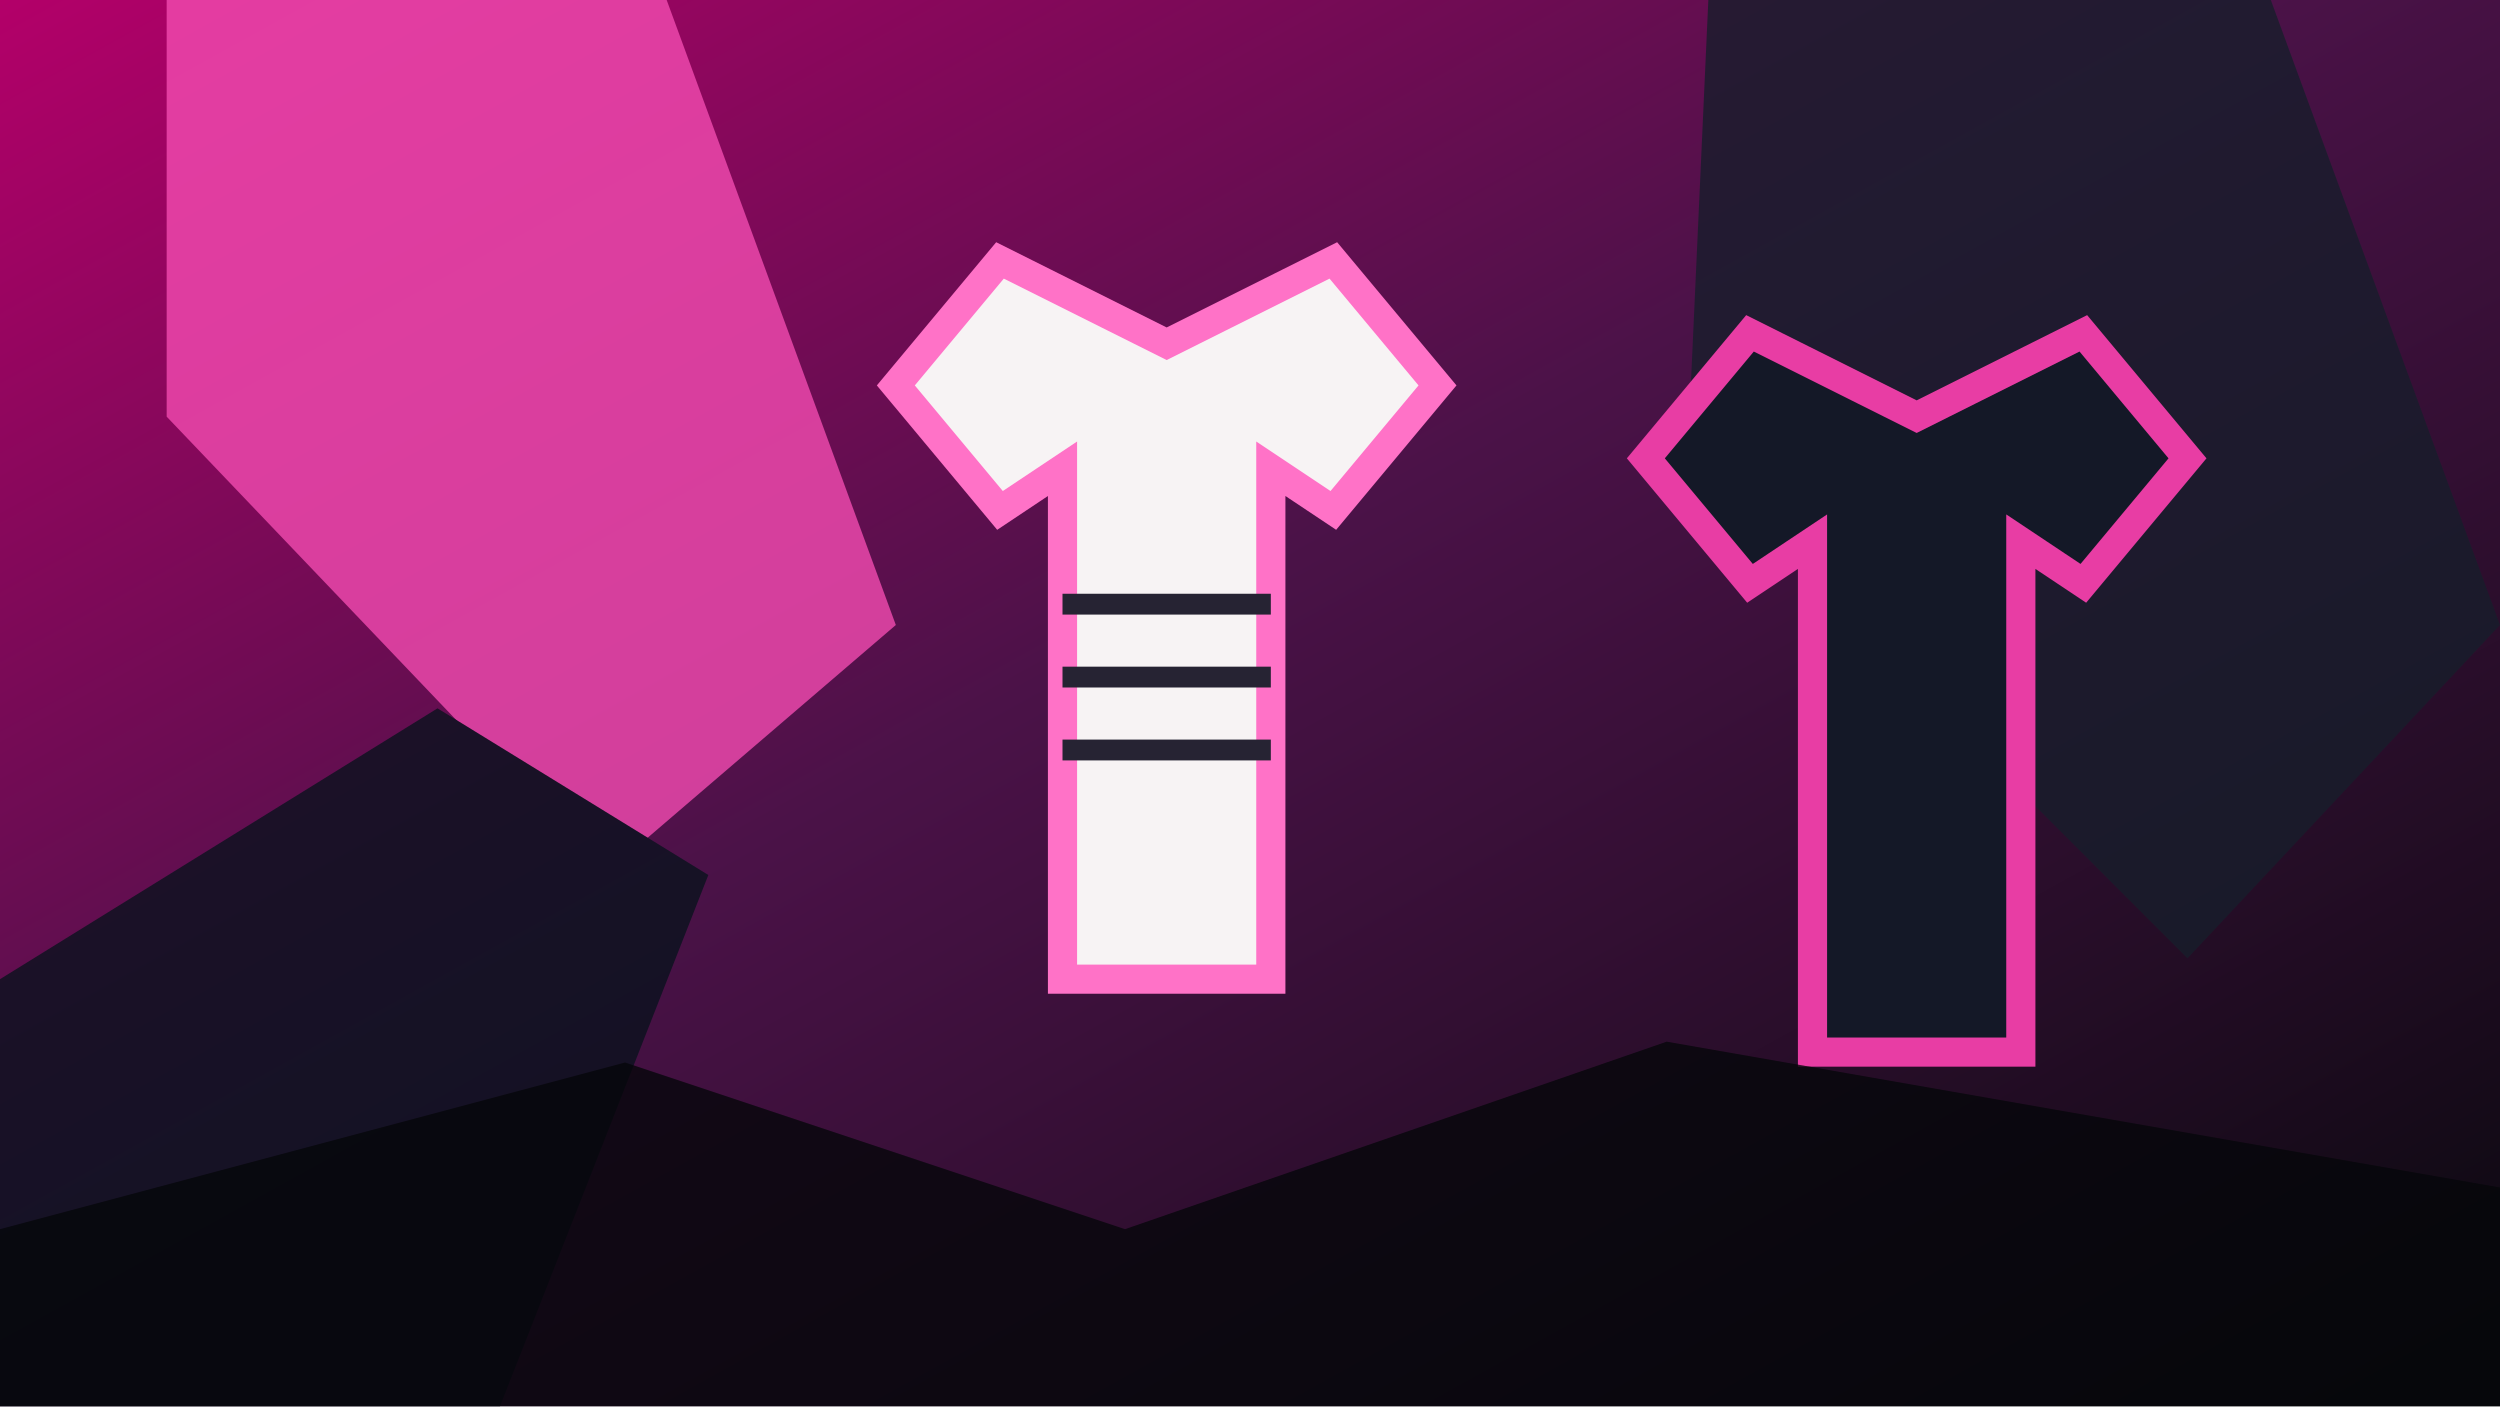
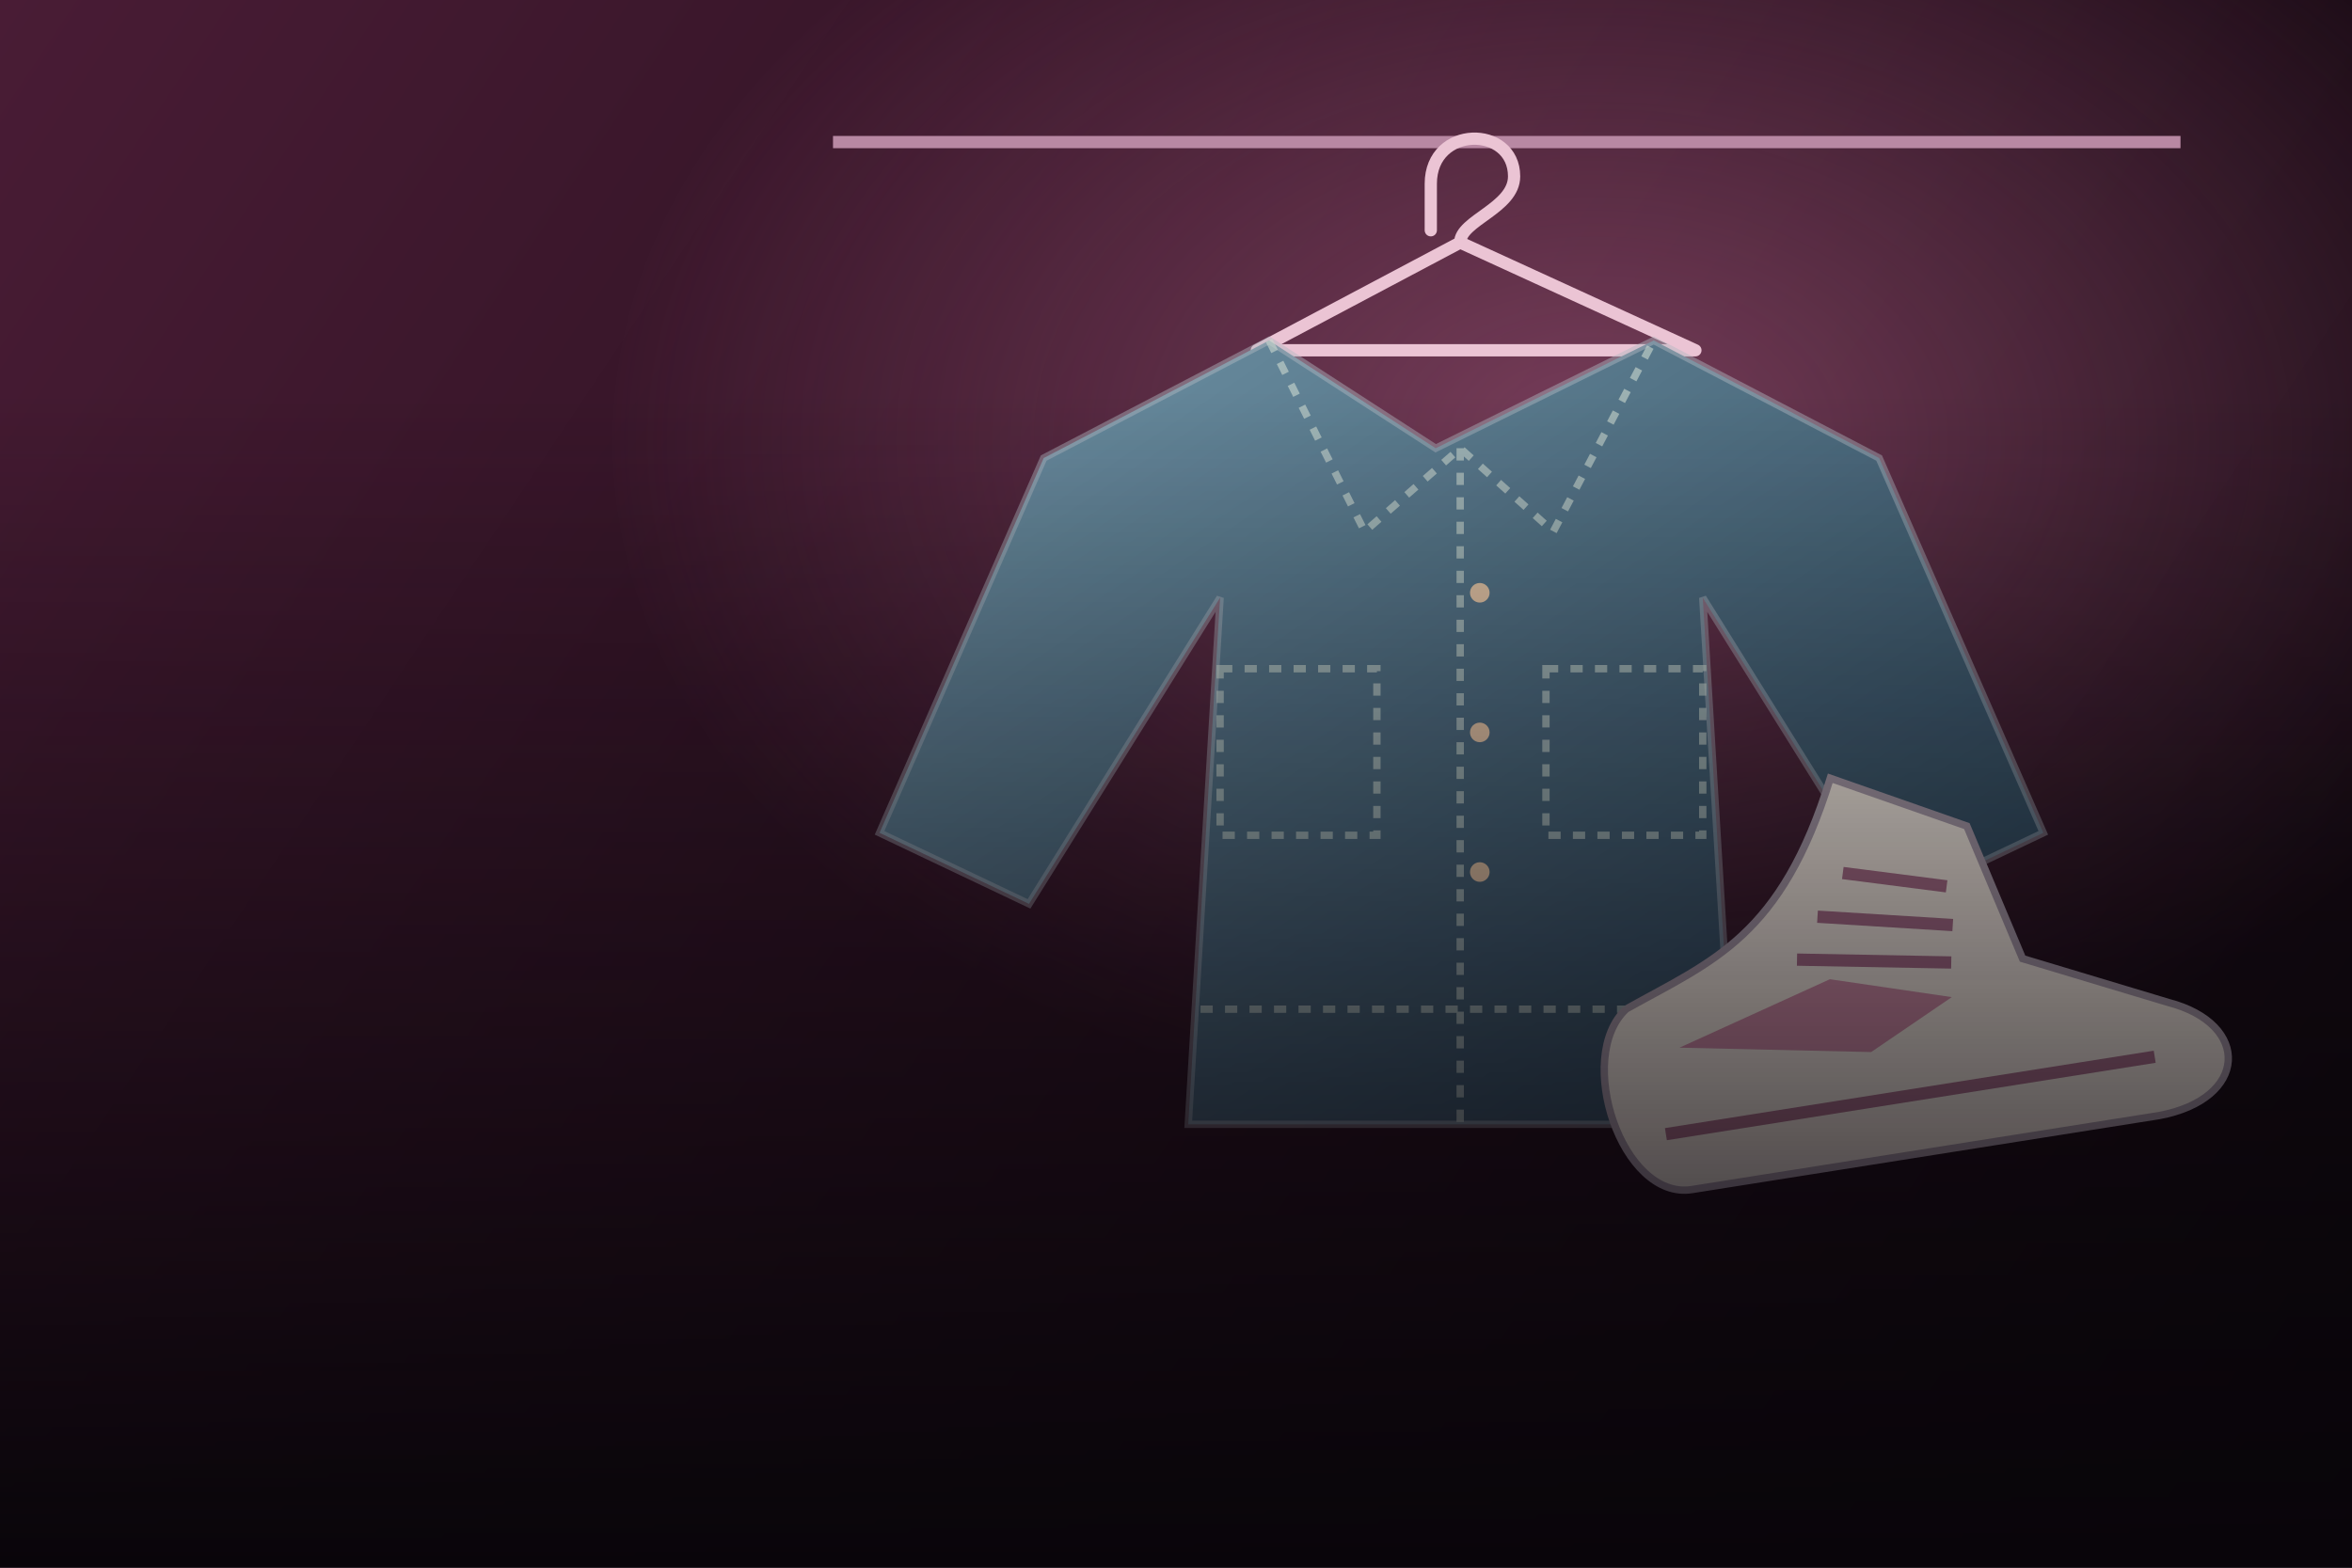
- <svg xmlns="http://www.w3.org/2000/svg" viewBox="0 0 1200 675">
+ <svg xmlns="http://www.w3.org/2000/svg" width="960" height="640" viewBox="0 0 960 640" fill="none">
  <defs>
-     <linearGradient id="bg" x2="1" y2="1">
-       <stop stop-color="#b30069" />
-       <stop offset=".45" stop-color="#4b1248" />
-       <stop offset="1" stop-color="#08090d" />
+     <linearGradient id="background" x2="960" y2="640" gradientUnits="userSpaceOnUse">
+       <stop stop-color="#491c35" />
+       <stop offset="1" stop-color="#0b060b" />
+     </linearGradient>
+     <radialGradient id="light">
+       <stop stop-color="#ef82b4" stop-opacity=".4" />
+       <stop offset="1" stop-color="#ef82b4" stop-opacity="0" />
+     </radialGradient>
+     <linearGradient id="fabric" x2="1" y2="1">
+       <stop stop-color="#7094a7" />
+       <stop offset="1" stop-color="#243d50" />
+     </linearGradient>
+     <linearGradient id="shade" x2="0" y2="640" gradientUnits="userSpaceOnUse">
+       <stop offset=".25" stop-color="#09050a" stop-opacity="0" />
+       <stop offset="1" stop-color="#09050a" />
    </linearGradient>
  </defs>
-   <rect width="1200" height="675" fill="url(#bg)" />
-   <g opacity=".8">
-     <path d="M80 0h240l110 300-140 120-210-220z" fill="#f24bb0" />
-     <path d="M820 0h270l110 300-150 160-240-240z" fill="#171d2b" />
-     <path d="M0 470 210 340l130 80-100 255H0z" fill="#09111d" />
+   <path fill="url(#background)" d="M0 0h960v640H0z" />
+   <ellipse cx="650" cy="180" rx="400" ry="280" fill="url(#light)" />
+   <path d="M340 58h550" stroke="#b888a3" stroke-width="5" />
+   <path d="M584 94V75c0-24 34-24 34-3 0 13-22 18-22 27l-83 44h179l-96-44" stroke="#ebc4d4" stroke-width="5" stroke-linecap="round" stroke-linejoin="round" />
+   <path d="m518 139-92 48-67 153 61 29 78-125-13 215h223l-13-215 78 125 61-29-67-153-92-48-89 44z" fill="url(#fabric)" stroke="#b2b9c1" stroke-opacity=".45" stroke-width="3" />
+   <path d="m518 139 39 78 39-34 38 34 41-78M596 183v276M498 273h64v68h-64zm133 0h64v68h-64zM490 412h214" stroke="#ccd8cf" stroke-opacity=".6" stroke-width="3" stroke-dasharray="5 5" />
+   <g fill="#d9bd9f">
+     <circle cx="604" cy="242" r="4" />
+     <circle cx="604" cy="299" r="4" />
+     <circle cx="604" cy="356" r="4" />
  </g>
-   <g transform="translate(330 90)">
-     <path d="M150 35 230 75 310 35 360 95 310 155 280 135 280 380 180 380 180 135 150 155 100 95Z" fill="#f7f3f4" stroke="#ff72c7" stroke-width="14" />
-     <path d="M180 200h100M180 235h100M180 270h100" stroke="#262333" stroke-width="10" />
-     <path d="M510 70 590 110 670 70 720 130 670 190 640 170 640 415 540 415 540 170 510 190 460 130Z" fill="#141827" stroke="#e83da4" stroke-width="14" />
+   <g transform="translate(650 325) rotate(-9)">
+     <path d="M0 88c38-14 67-19 97-80l52 28 14 57 56 27c32 14 26 44-11 45H15c-29 0-39-61-15-77" fill="#eee6dc" stroke="#a498a5" stroke-width="3" />
+     <path d="M8 141h202M96 47l41 12m-54 4 54 12m-65 4 62 11" stroke="#a56c86" stroke-width="5" />
+     <path d="m19 107 65-18 48 15-36 17z" fill="#cd8aa4" />
  </g>
-   <path d="M0 590 300 510 540 590 800 500 1200 570V675H0Z" fill="#05060a" opacity=".8" />
+   <path fill="url(#shade)" d="M0 0h960v640H0z" />
</svg>
